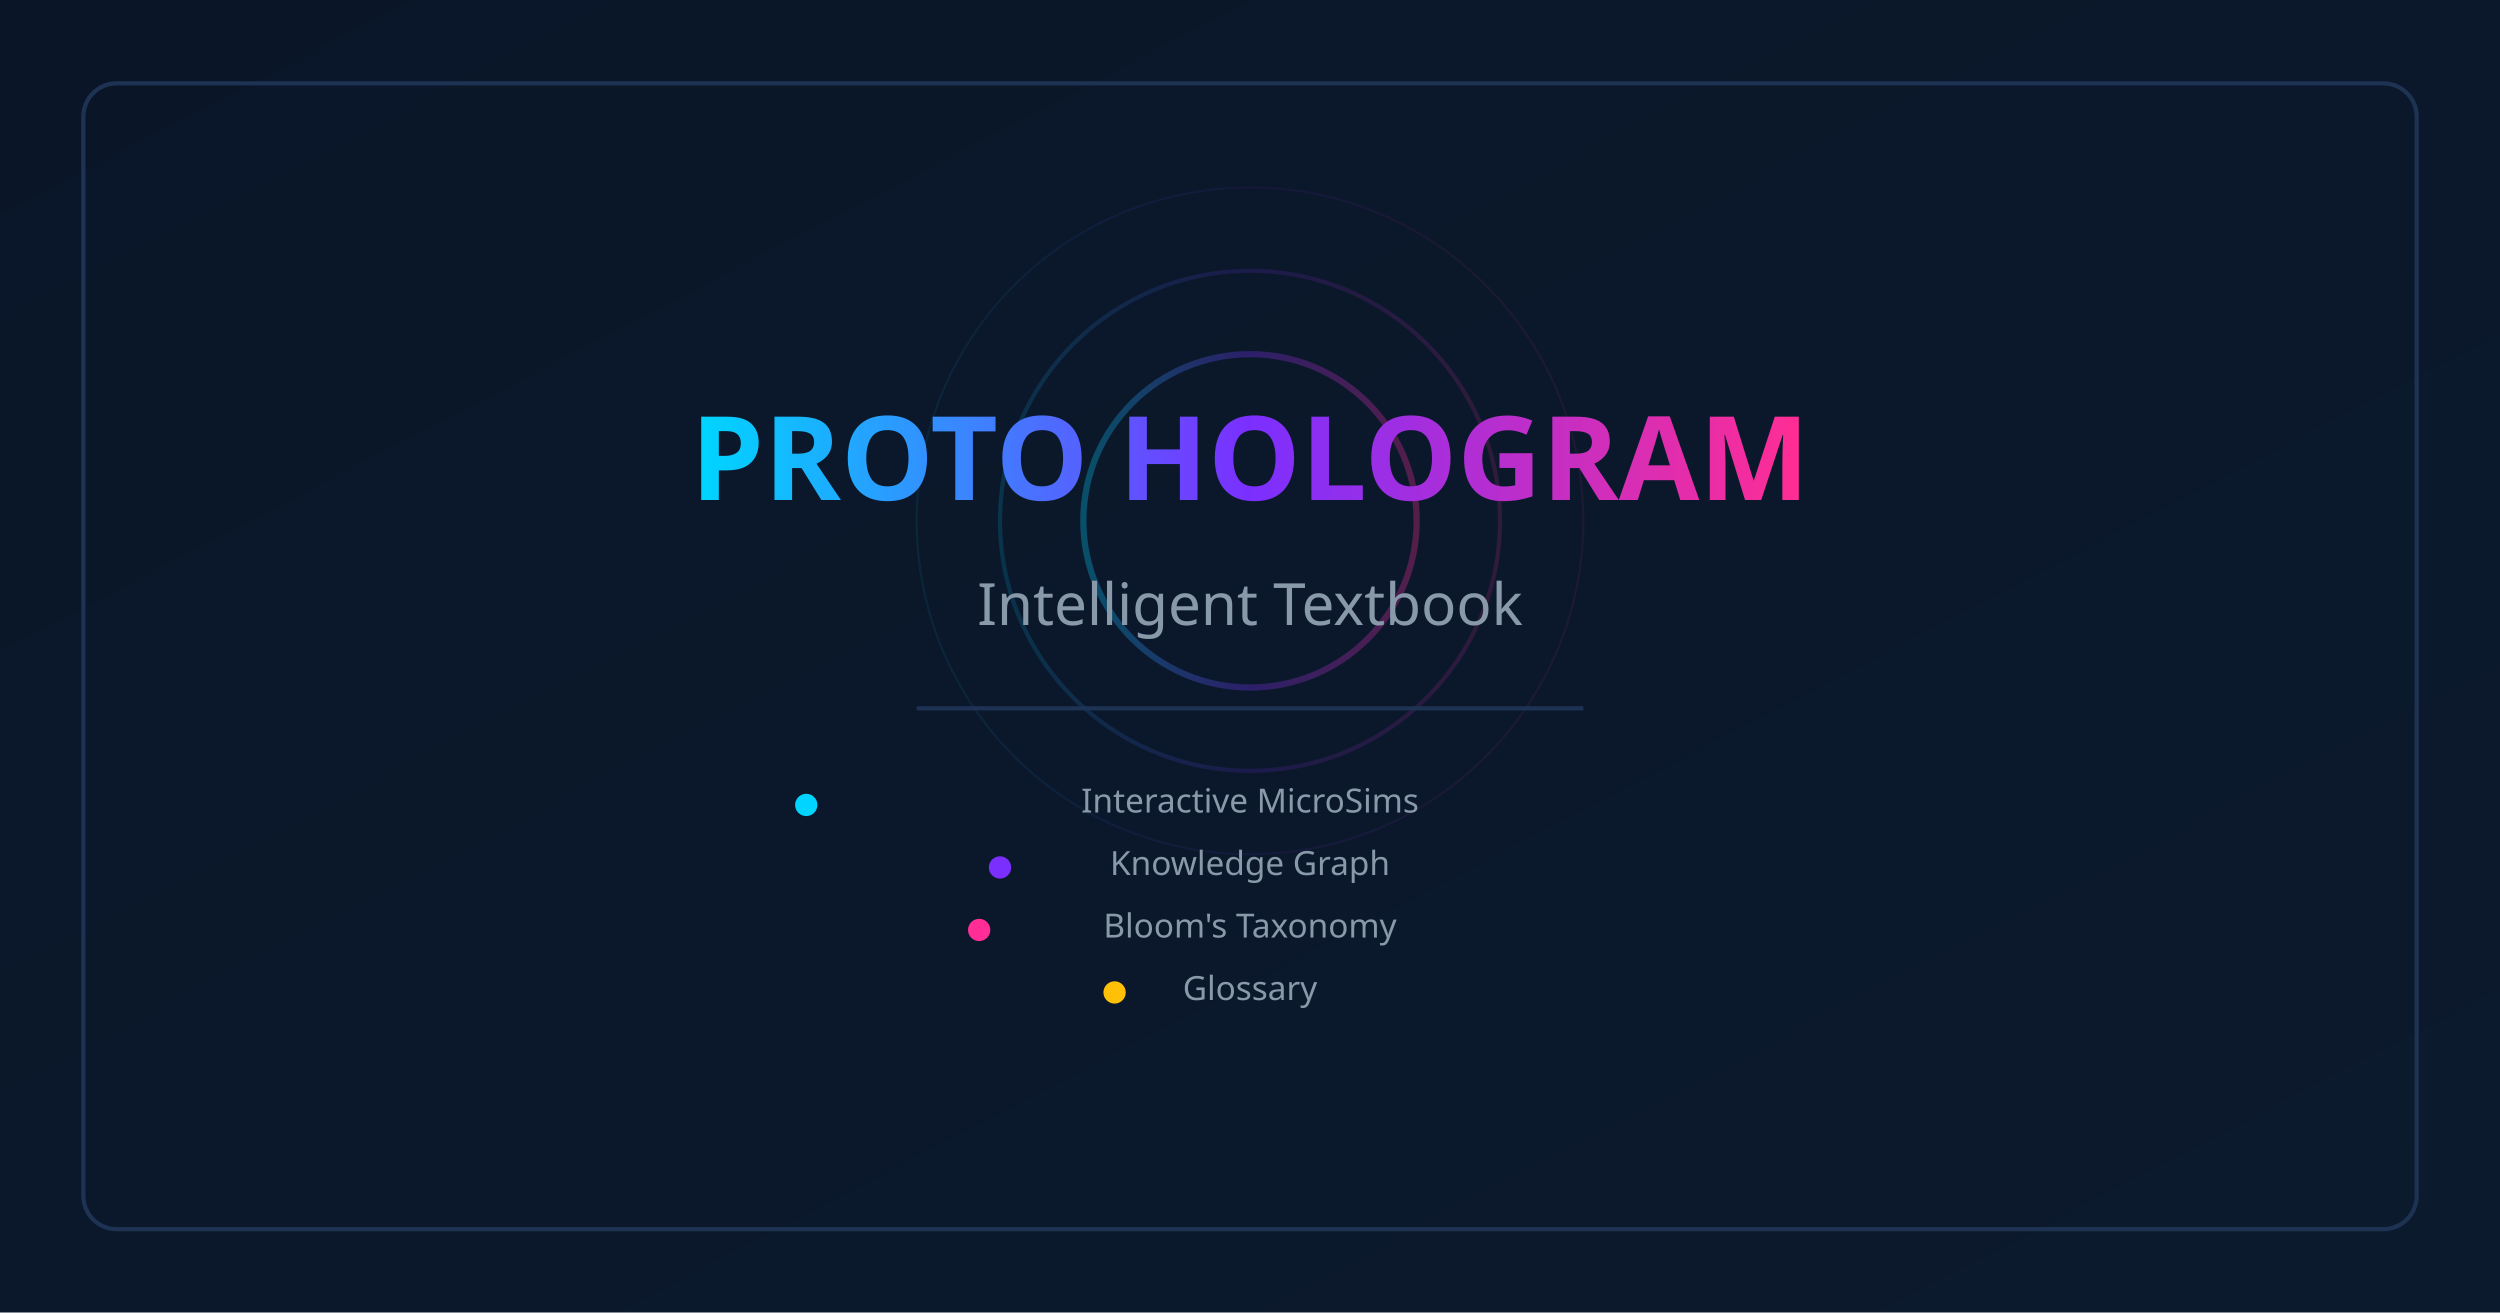
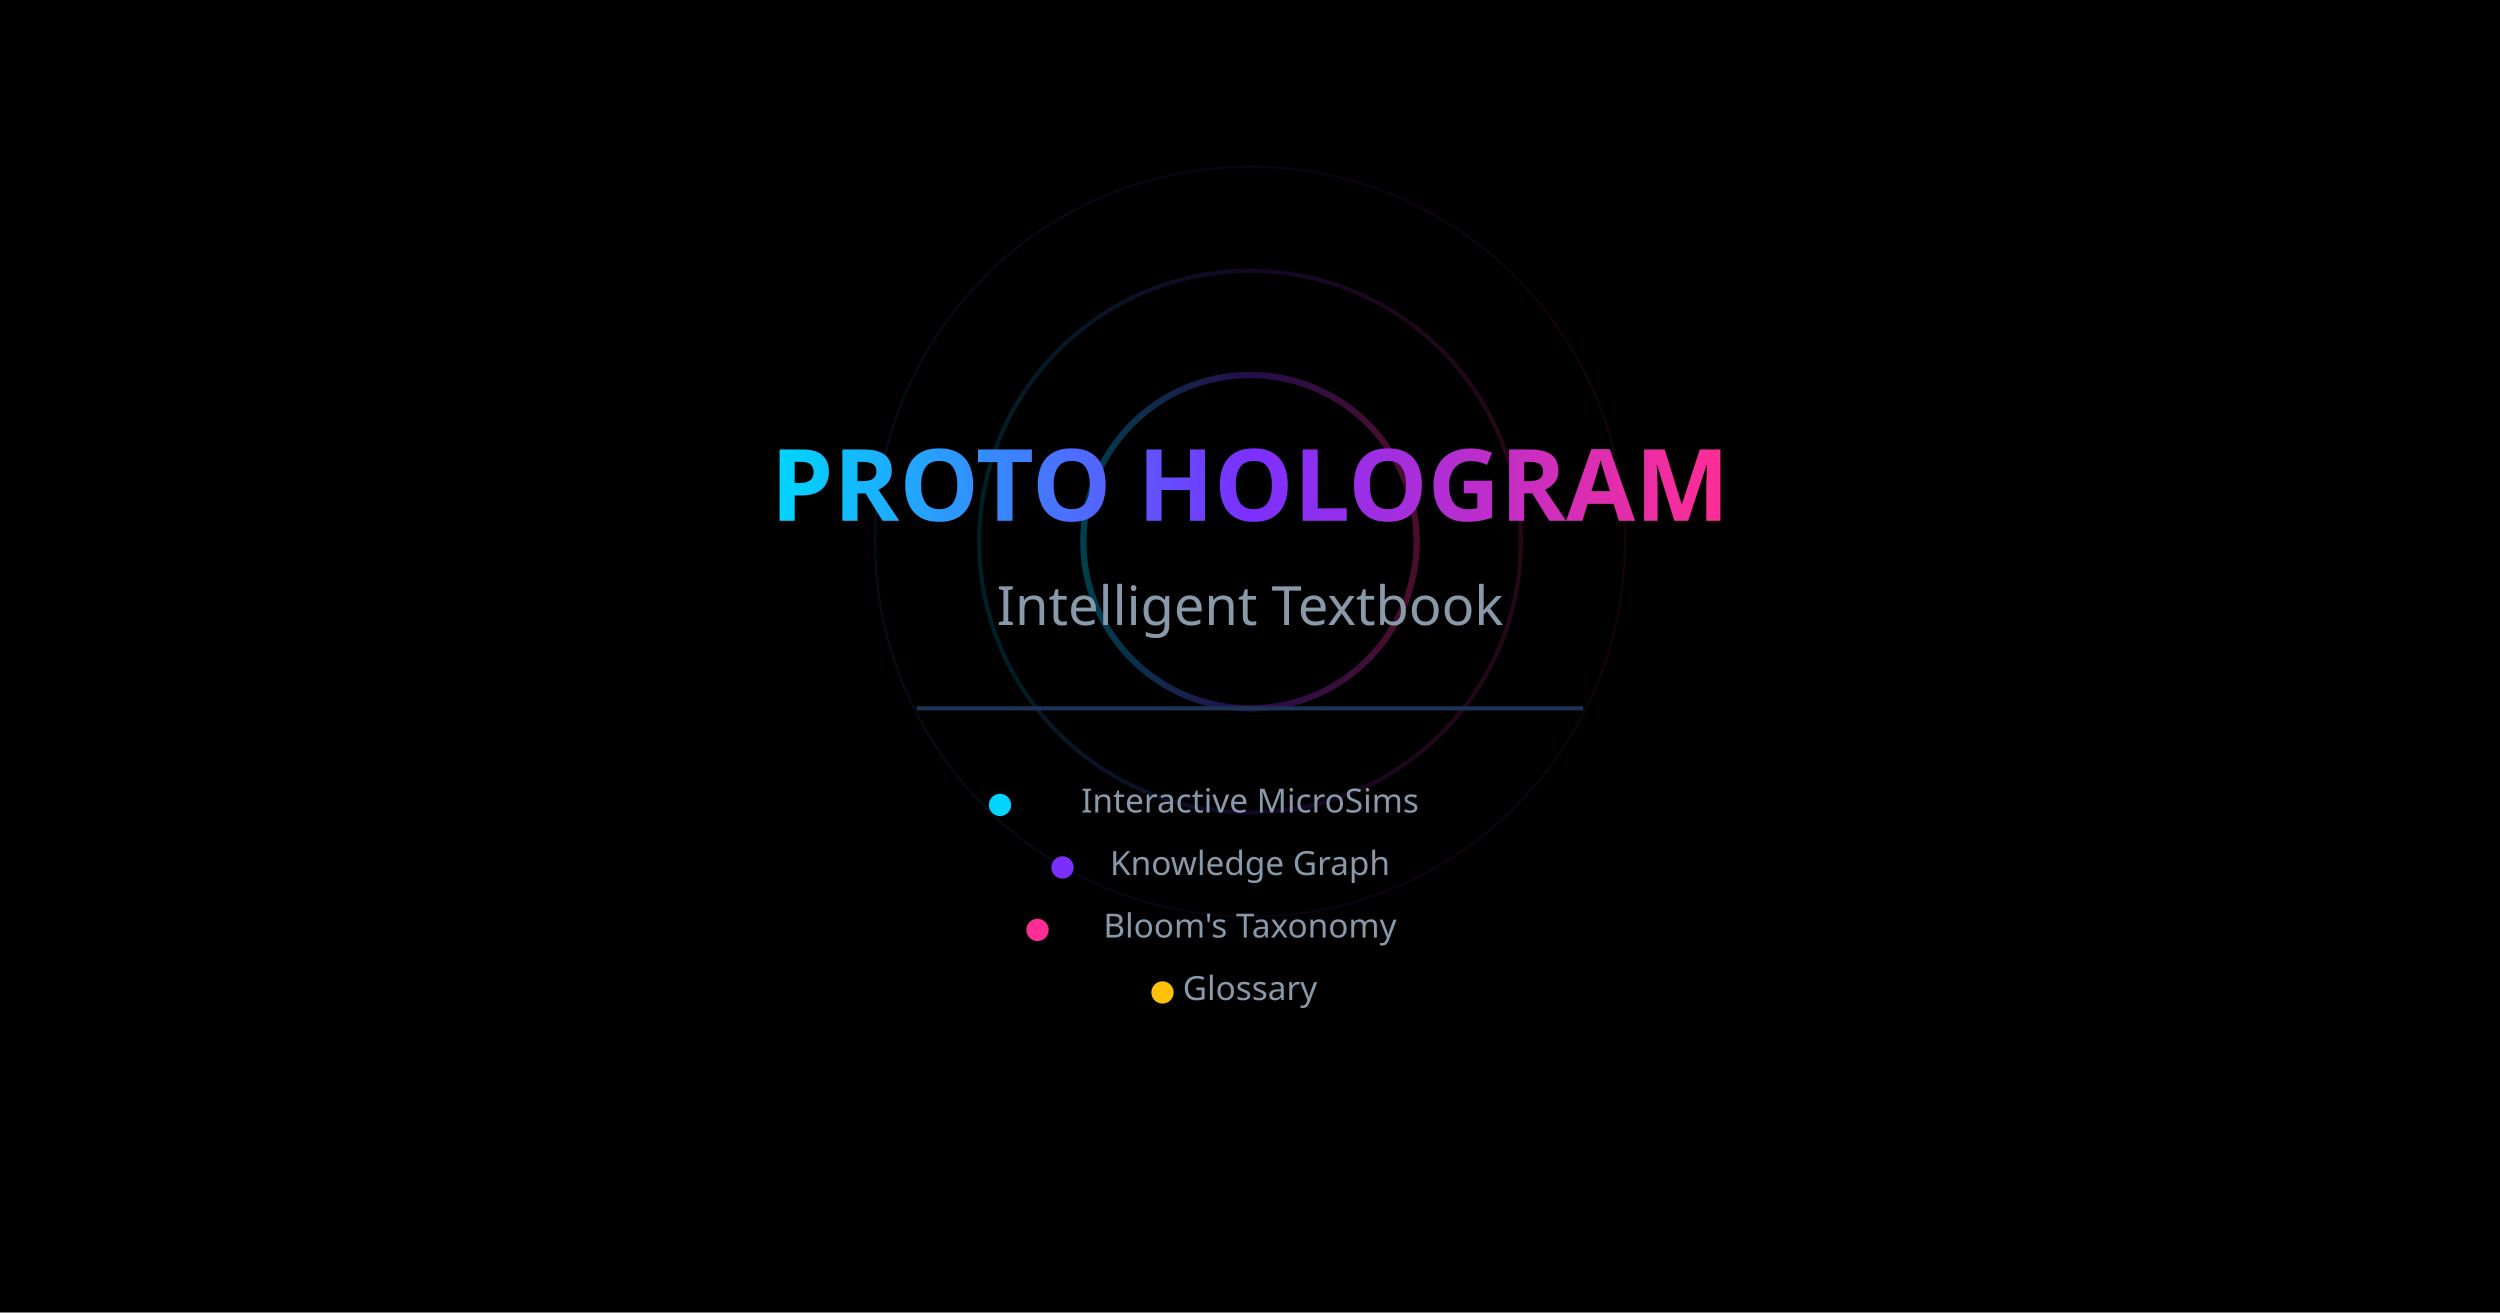
<svg xmlns="http://www.w3.org/2000/svg" width="1200" height="630" viewBox="0 0 1200 630">
  <defs>
-     <linearGradient id="bg" x1="0%" y1="0%" x2="100%" y2="100%">
-       <stop offset="0%" style="stop-color:#0a1628" />
-       <stop offset="100%" style="stop-color:#0c1a2e" />
-     </linearGradient>
    <linearGradient id="accent" x1="0%" y1="0%" x2="100%" y2="0%">
      <stop offset="0%" style="stop-color:#00d4ff" />
      <stop offset="50%" style="stop-color:#7b2fff" />
      <stop offset="100%" style="stop-color:#ff2d95" />
    </linearGradient>
  </defs>
-   <rect width="1200" height="630" fill="url(#bg)" />
-   <rect x="40" y="40" width="1120" height="550" rx="16" fill="none" stroke="#1e3354" stroke-width="2" />
-   <circle cx="600" cy="250" r="80" fill="none" stroke="url(#accent)" stroke-width="3" opacity="0.3" />
-   <circle cx="600" cy="250" r="120" fill="none" stroke="url(#accent)" stroke-width="2" opacity="0.15" />
-   <circle cx="600" cy="250" r="160" fill="none" stroke="url(#accent)" stroke-width="1" opacity="0.08" />
-   <text x="600" y="240" text-anchor="middle" font-family="system-ui, sans-serif" font-size="56" font-weight="800" fill="url(#accent)">PROTO HOLOGRAM</text>
-   <text x="600" y="300" text-anchor="middle" font-family="system-ui, sans-serif" font-size="28" fill="#8899aa">Intelligent Textbook</text>
+   <rect width="1200" height="630" fill="#000000" />
+   <circle cx="600" cy="260" r="80" fill="none" stroke="url(#accent)" stroke-width="3" opacity="0.3" />
+   <circle cx="600" cy="260" r="130" fill="none" stroke="url(#accent)" stroke-width="2" opacity="0.15" />
+   <circle cx="600" cy="260" r="180" fill="none" stroke="url(#accent)" stroke-width="1" opacity="0.08" />
+   <text x="600" y="250" text-anchor="middle" font-family="system-ui, sans-serif" font-size="48" font-weight="800" fill="url(#accent)">PROTO HOLOGRAM</text>
+   <text x="600" y="300" text-anchor="middle" font-family="system-ui, sans-serif" font-size="26" fill="#8899aa">Intelligent Textbook</text>
  <line x1="440" y1="340" x2="760" y2="340" stroke="#1e3354" stroke-width="2" />
  <text x="600" y="390" text-anchor="middle" font-family="system-ui, sans-serif" font-size="16" fill="#8899aa">Interactive MicroSims</text>
-   <text x="387" y="390" text-anchor="middle" font-family="system-ui, sans-serif" font-size="14" fill="#00d4ff">●</text>
+   <text x="480" y="390" text-anchor="middle" font-family="system-ui, sans-serif" font-size="14" fill="#00d4ff">●</text>
  <text x="600" y="420" text-anchor="middle" font-family="system-ui, sans-serif" font-size="16" fill="#8899aa">Knowledge Graph</text>
-   <text x="480" y="420" text-anchor="middle" font-family="system-ui, sans-serif" font-size="14" fill="#7b2fff">●</text>
+   <text x="510" y="420" text-anchor="middle" font-family="system-ui, sans-serif" font-size="14" fill="#7b2fff">●</text>
  <text x="600" y="450" text-anchor="middle" font-family="system-ui, sans-serif" font-size="16" fill="#8899aa">Bloom's Taxonomy</text>
-   <text x="470" y="450" text-anchor="middle" font-family="system-ui, sans-serif" font-size="14" fill="#ff2d95">●</text>
+   <text x="498" y="450" text-anchor="middle" font-family="system-ui, sans-serif" font-size="14" fill="#ff2d95">●</text>
  <text x="600" y="480" text-anchor="middle" font-family="system-ui, sans-serif" font-size="16" fill="#8899aa">Glossary</text>
-   <text x="535" y="480" text-anchor="middle" font-family="system-ui, sans-serif" font-size="14" fill="#ffc107">●</text>
+   <text x="558" y="480" text-anchor="middle" font-family="system-ui, sans-serif" font-size="14" fill="#ffc107">●</text>
</svg>
